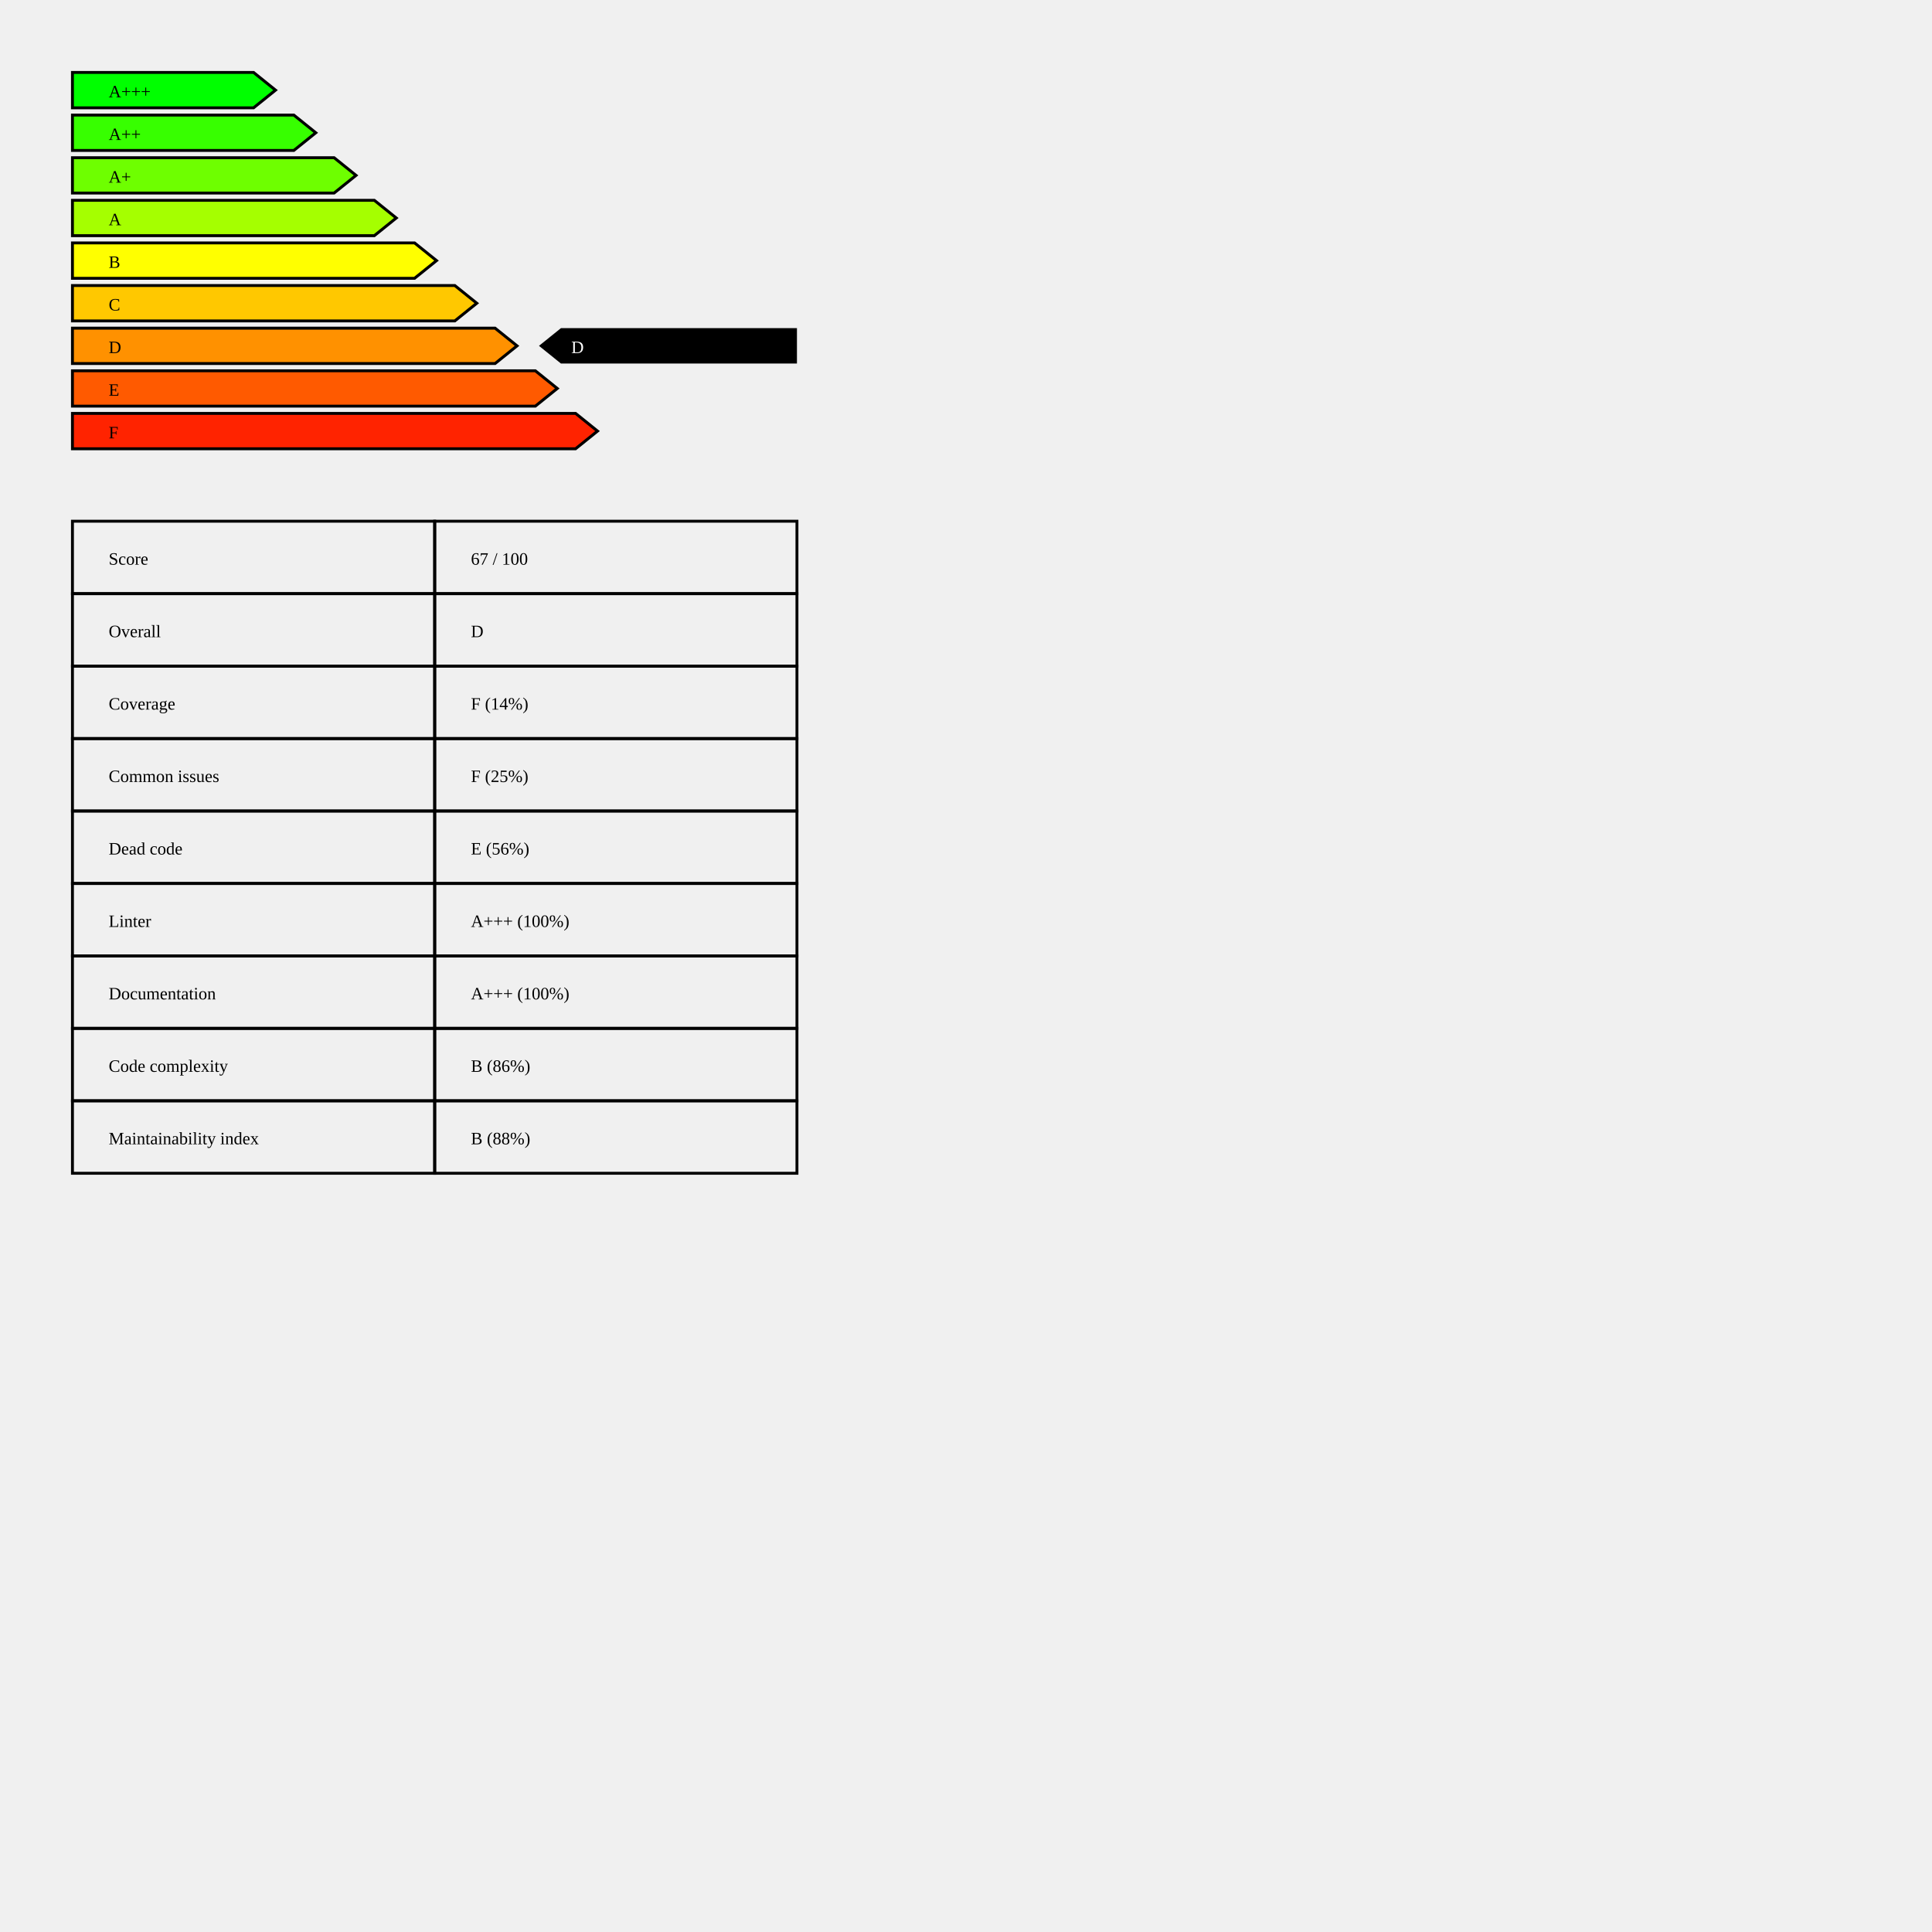
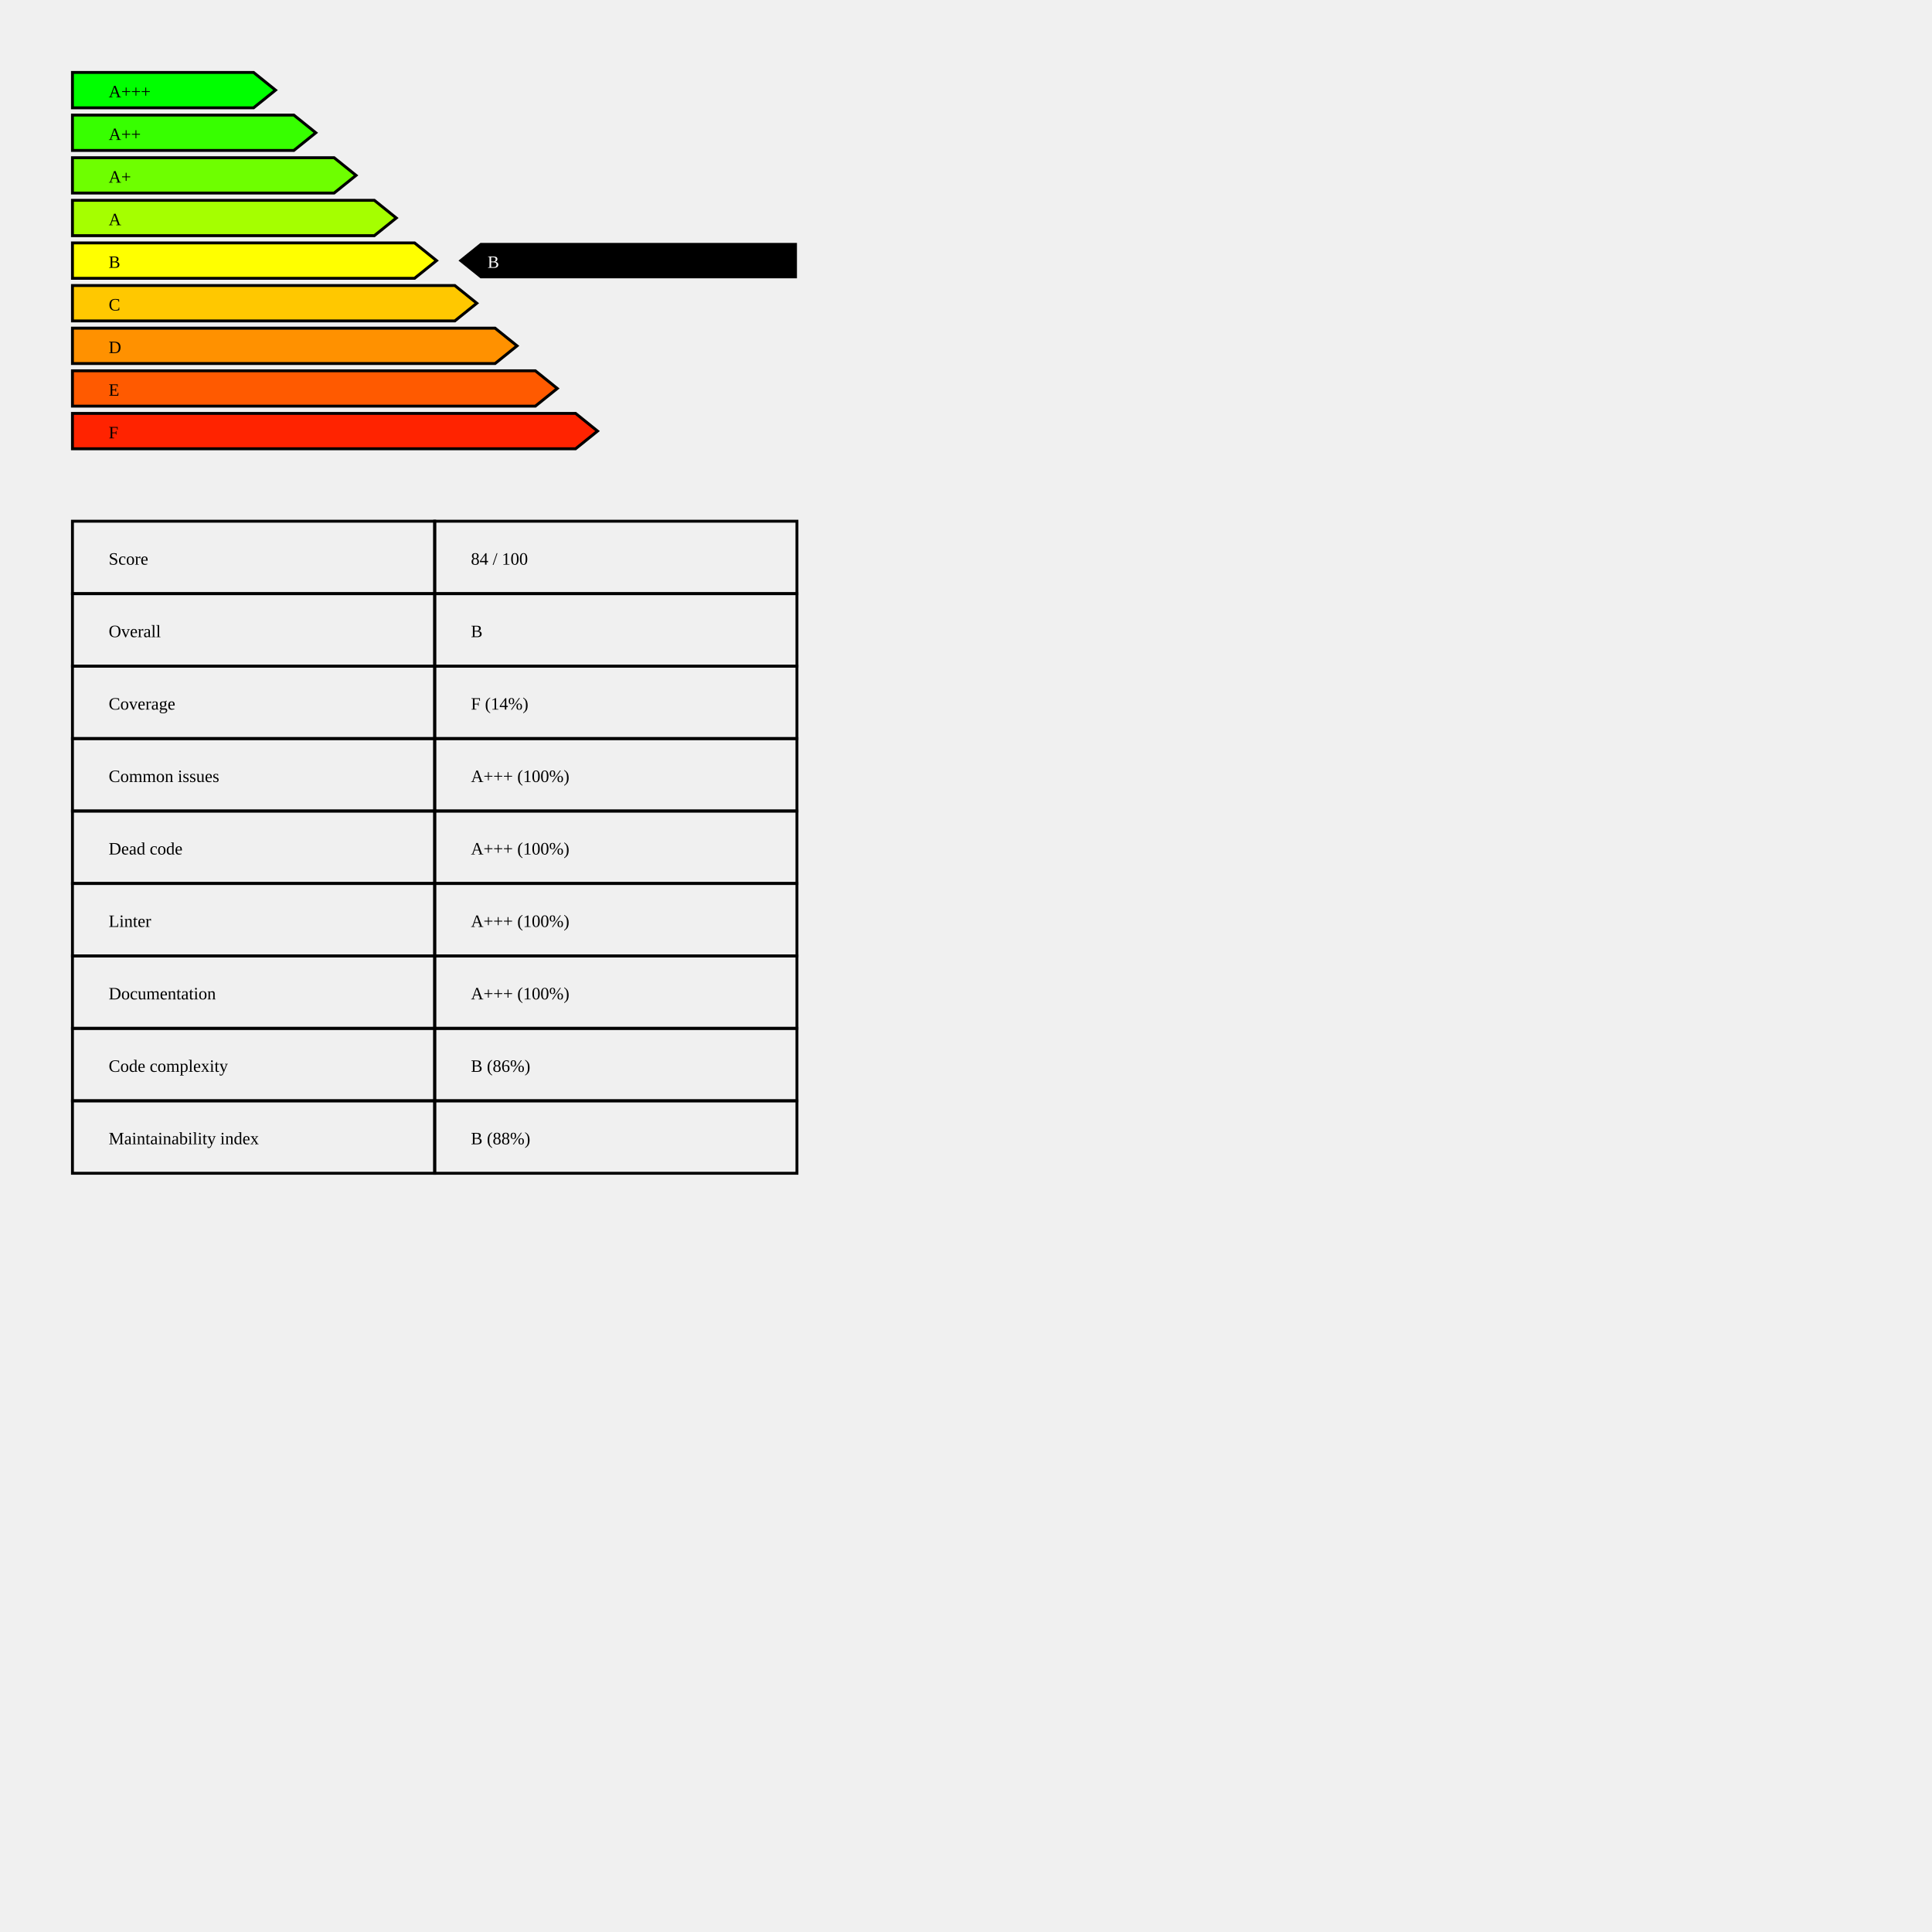
<svg xmlns="http://www.w3.org/2000/svg" baseProfile="full" height="1000pt" version="1.1" width="1000pt">
  <defs />
  <polygon points="50,50.0 175.0,50.0 190.152,62.206 175.0,74.412 50,74.412 50,50.0" style="fill:rgb(0 255 0);stroke:black;stroke-width:2;" />
  <text x="75.0" y="67.206">A+++</text>
  <polygon points="50,79.412 202.778,79.412 217.929,91.618 202.778,103.824 50,103.824 50,79.412" style="fill:rgb(55 255 0);stroke:black;stroke-width:2;" />
  <text x="75.0" y="96.618">A++</text>
  <polygon points="50,108.824 230.556,108.824 245.707,121.029 230.556,133.235 50,133.235 50,108.824" style="fill:rgb(110 255 0);stroke:black;stroke-width:2;" />
  <text x="75.0" y="126.029">A+</text>
  <polygon points="50,138.235 258.333,138.235 273.485,150.441 258.333,162.647 50,162.647 50,138.235" style="fill:rgb(165 255 0);stroke:black;stroke-width:2;" />
  <text x="75.0" y="155.441">A</text>
  <polygon points="50,167.647 286.111,167.647 301.263,179.853 286.111,192.059 50,192.059 50,167.647" style="fill:rgb(255 255 0);stroke:black;stroke-width:2;" />
  <text x="75.0" y="184.853">B</text>
  <polygon points="50,197.059 313.889,197.059 329.04,209.265 313.889,221.471 50,221.471 50,197.059" style="fill:rgb(255 200 0);stroke:black;stroke-width:2;" />
  <text x="75.0" y="214.265">C</text>
  <polygon points="50,226.471 341.667,226.471 356.818,238.676 341.667,250.882 50,250.882 50,226.471" style="fill:rgb(255 145 0);stroke:black;stroke-width:2;" />
  <text x="75.0" y="243.676">D</text>
  <polygon points="50,255.882 369.444,255.882 384.596,268.088 369.444,280.294 50,280.294 50,255.882" style="fill:rgb(255 90 0);stroke:black;stroke-width:2;" />
  <text x="75.0" y="273.088">E</text>
  <polygon points="50,285.294 397.222,285.294 412.374,297.5 397.222,309.706 50,309.706 50,285.294" style="fill:rgb(255 35 0);stroke:black;stroke-width:2;" />
  <text x="75.0" y="302.5">F</text>
-   <polygon points="387.121,226.471 371.97,238.676 387.121,250.882 550,250.882 550,226.471" style="fill:black;" />
-   <text fill="white" x="394.242" y="243.676">D</text>
+   <polygon points="331.566,167.647 316.414,179.853 331.566,192.059 550,192.059 550,167.647" style="fill:black;" />
+   <text fill="white" x="336.465" y="184.853">B</text>
  <text x="75.0" y="389.706">Score</text>
-   <text x="325.0" y="389.706">67 / 100</text>
+   <text x="325.0" y="389.706">84 / 100</text>
  <polygon points="50,359.706 300,359.706 300,409.706 50,409.706 50,359.706" style="fill:none; stroke:black;stroke-width:2;" />
  <polygon points="300,359.706 550,359.706 550,409.706 300,409.706 300,359.706" style="fill:none; stroke:black;stroke-width:2;" />
  <text x="75.0" y="439.706">Overall</text>
-   <text x="325.0" y="439.706">D</text>
+   <text x="325.0" y="439.706">B</text>
  <polygon points="50,409.706 300,409.706 300,459.706 50,459.706 50,409.706" style="fill:none; stroke:black;stroke-width:2;" />
  <polygon points="300,409.706 550,409.706 550,459.706 300,459.706 300,409.706" style="fill:none; stroke:black;stroke-width:2;" />
  <text x="75.0" y="489.706">Coverage</text>
  <text x="325.0" y="489.706">F  (14%)</text>
  <polygon points="50,459.706 300,459.706 300,509.706 50,509.706 50,459.706" style="fill:none; stroke:black;stroke-width:2;" />
  <polygon points="300,459.706 550,459.706 550,509.706 300,509.706 300,459.706" style="fill:none; stroke:black;stroke-width:2;" />
  <text x="75.0" y="539.706">Common issues</text>
-   <text x="325.0" y="539.706">F  (25%)</text>
+   <text x="325.0" y="539.706">A+++  (100%)</text>
  <polygon points="50,509.706 300,509.706 300,559.706 50,559.706 50,509.706" style="fill:none; stroke:black;stroke-width:2;" />
  <polygon points="300,509.706 550,509.706 550,559.706 300,559.706 300,509.706" style="fill:none; stroke:black;stroke-width:2;" />
  <text x="75.0" y="589.706">Dead code</text>
-   <text x="325.0" y="589.706">E  (56%)</text>
+   <text x="325.0" y="589.706">A+++  (100%)</text>
  <polygon points="50,559.706 300,559.706 300,609.706 50,609.706 50,559.706" style="fill:none; stroke:black;stroke-width:2;" />
  <polygon points="300,559.706 550,559.706 550,609.706 300,609.706 300,559.706" style="fill:none; stroke:black;stroke-width:2;" />
  <text x="75.0" y="639.706">Linter</text>
  <text x="325.0" y="639.706">A+++  (100%)</text>
  <polygon points="50,609.706 300,609.706 300,659.706 50,659.706 50,609.706" style="fill:none; stroke:black;stroke-width:2;" />
  <polygon points="300,609.706 550,609.706 550,659.706 300,659.706 300,609.706" style="fill:none; stroke:black;stroke-width:2;" />
  <text x="75.0" y="689.706">Documentation</text>
  <text x="325.0" y="689.706">A+++  (100%)</text>
  <polygon points="50,659.706 300,659.706 300,709.706 50,709.706 50,659.706" style="fill:none; stroke:black;stroke-width:2;" />
  <polygon points="300,659.706 550,659.706 550,709.706 300,709.706 300,659.706" style="fill:none; stroke:black;stroke-width:2;" />
  <text x="75.0" y="739.706">Code complexity</text>
  <text x="325.0" y="739.706">B  (86%)</text>
  <polygon points="50,709.706 300,709.706 300,759.706 50,759.706 50,709.706" style="fill:none; stroke:black;stroke-width:2;" />
  <polygon points="300,709.706 550,709.706 550,759.706 300,759.706 300,709.706" style="fill:none; stroke:black;stroke-width:2;" />
  <text x="75.0" y="789.706">Maintainability index</text>
  <text x="325.0" y="789.706">B  (88%)</text>
  <polygon points="50,759.706 300,759.706 300,809.706 50,809.706 50,759.706" style="fill:none; stroke:black;stroke-width:2;" />
  <polygon points="300,759.706 550,759.706 550,809.706 300,809.706 300,759.706" style="fill:none; stroke:black;stroke-width:2;" />
</svg>
